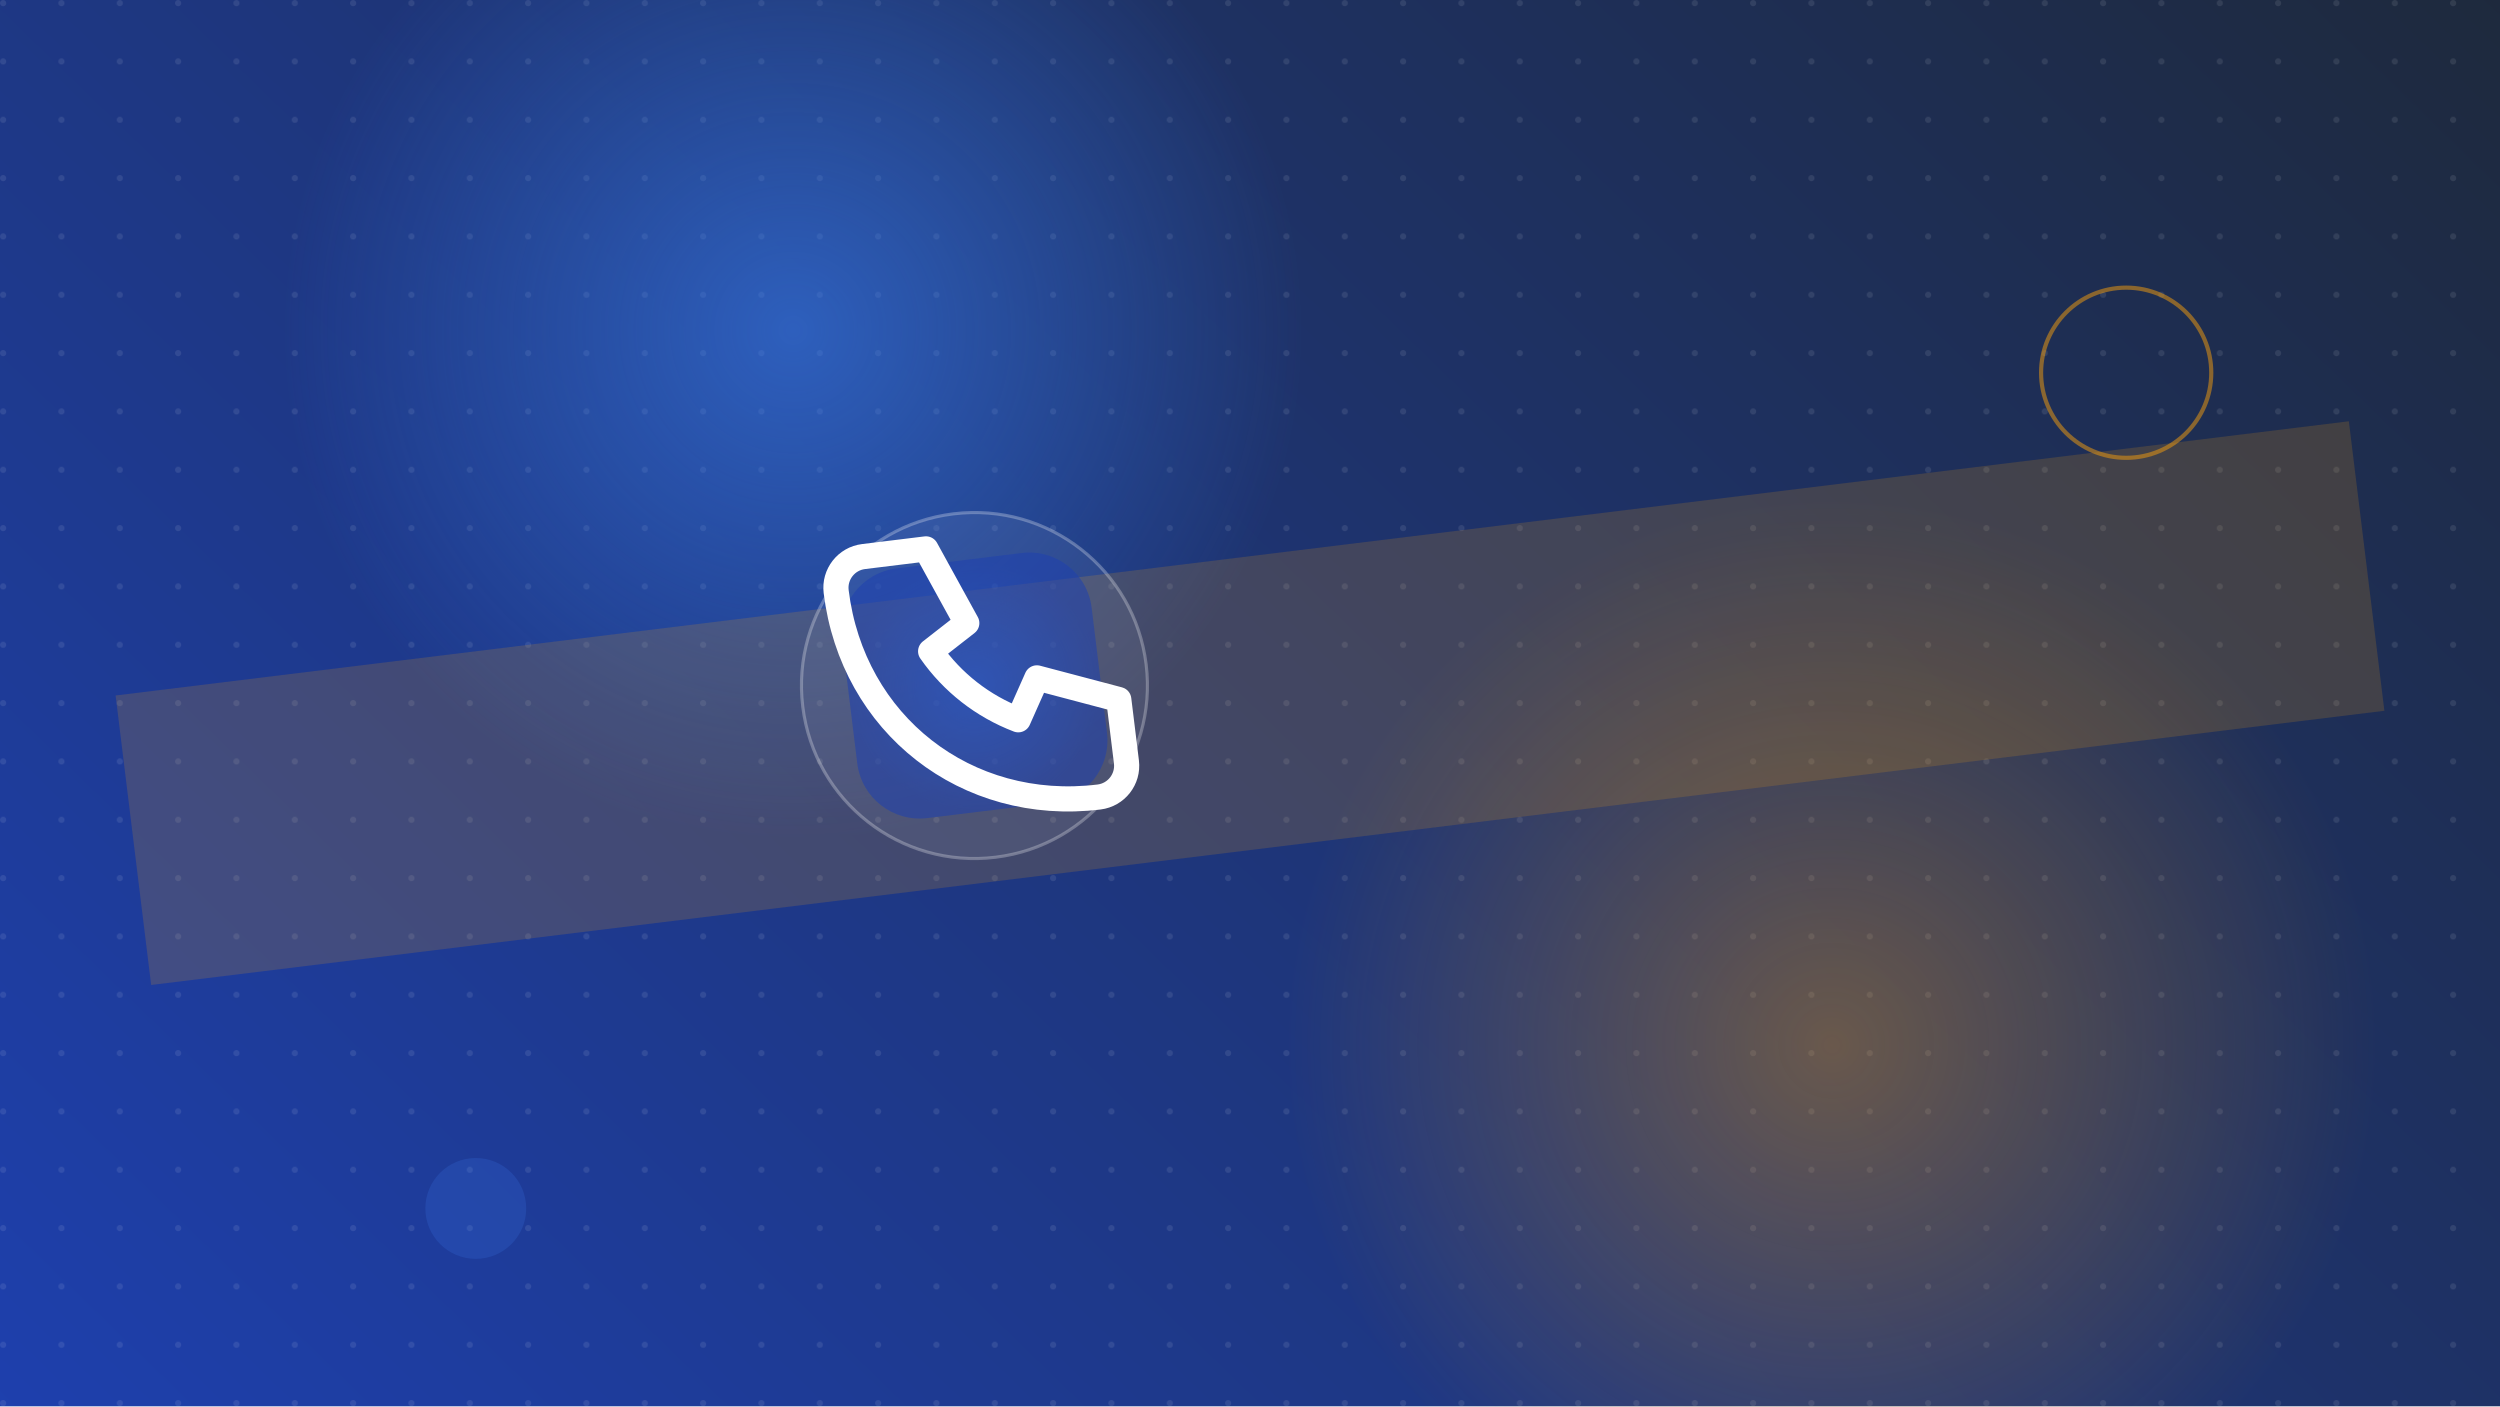
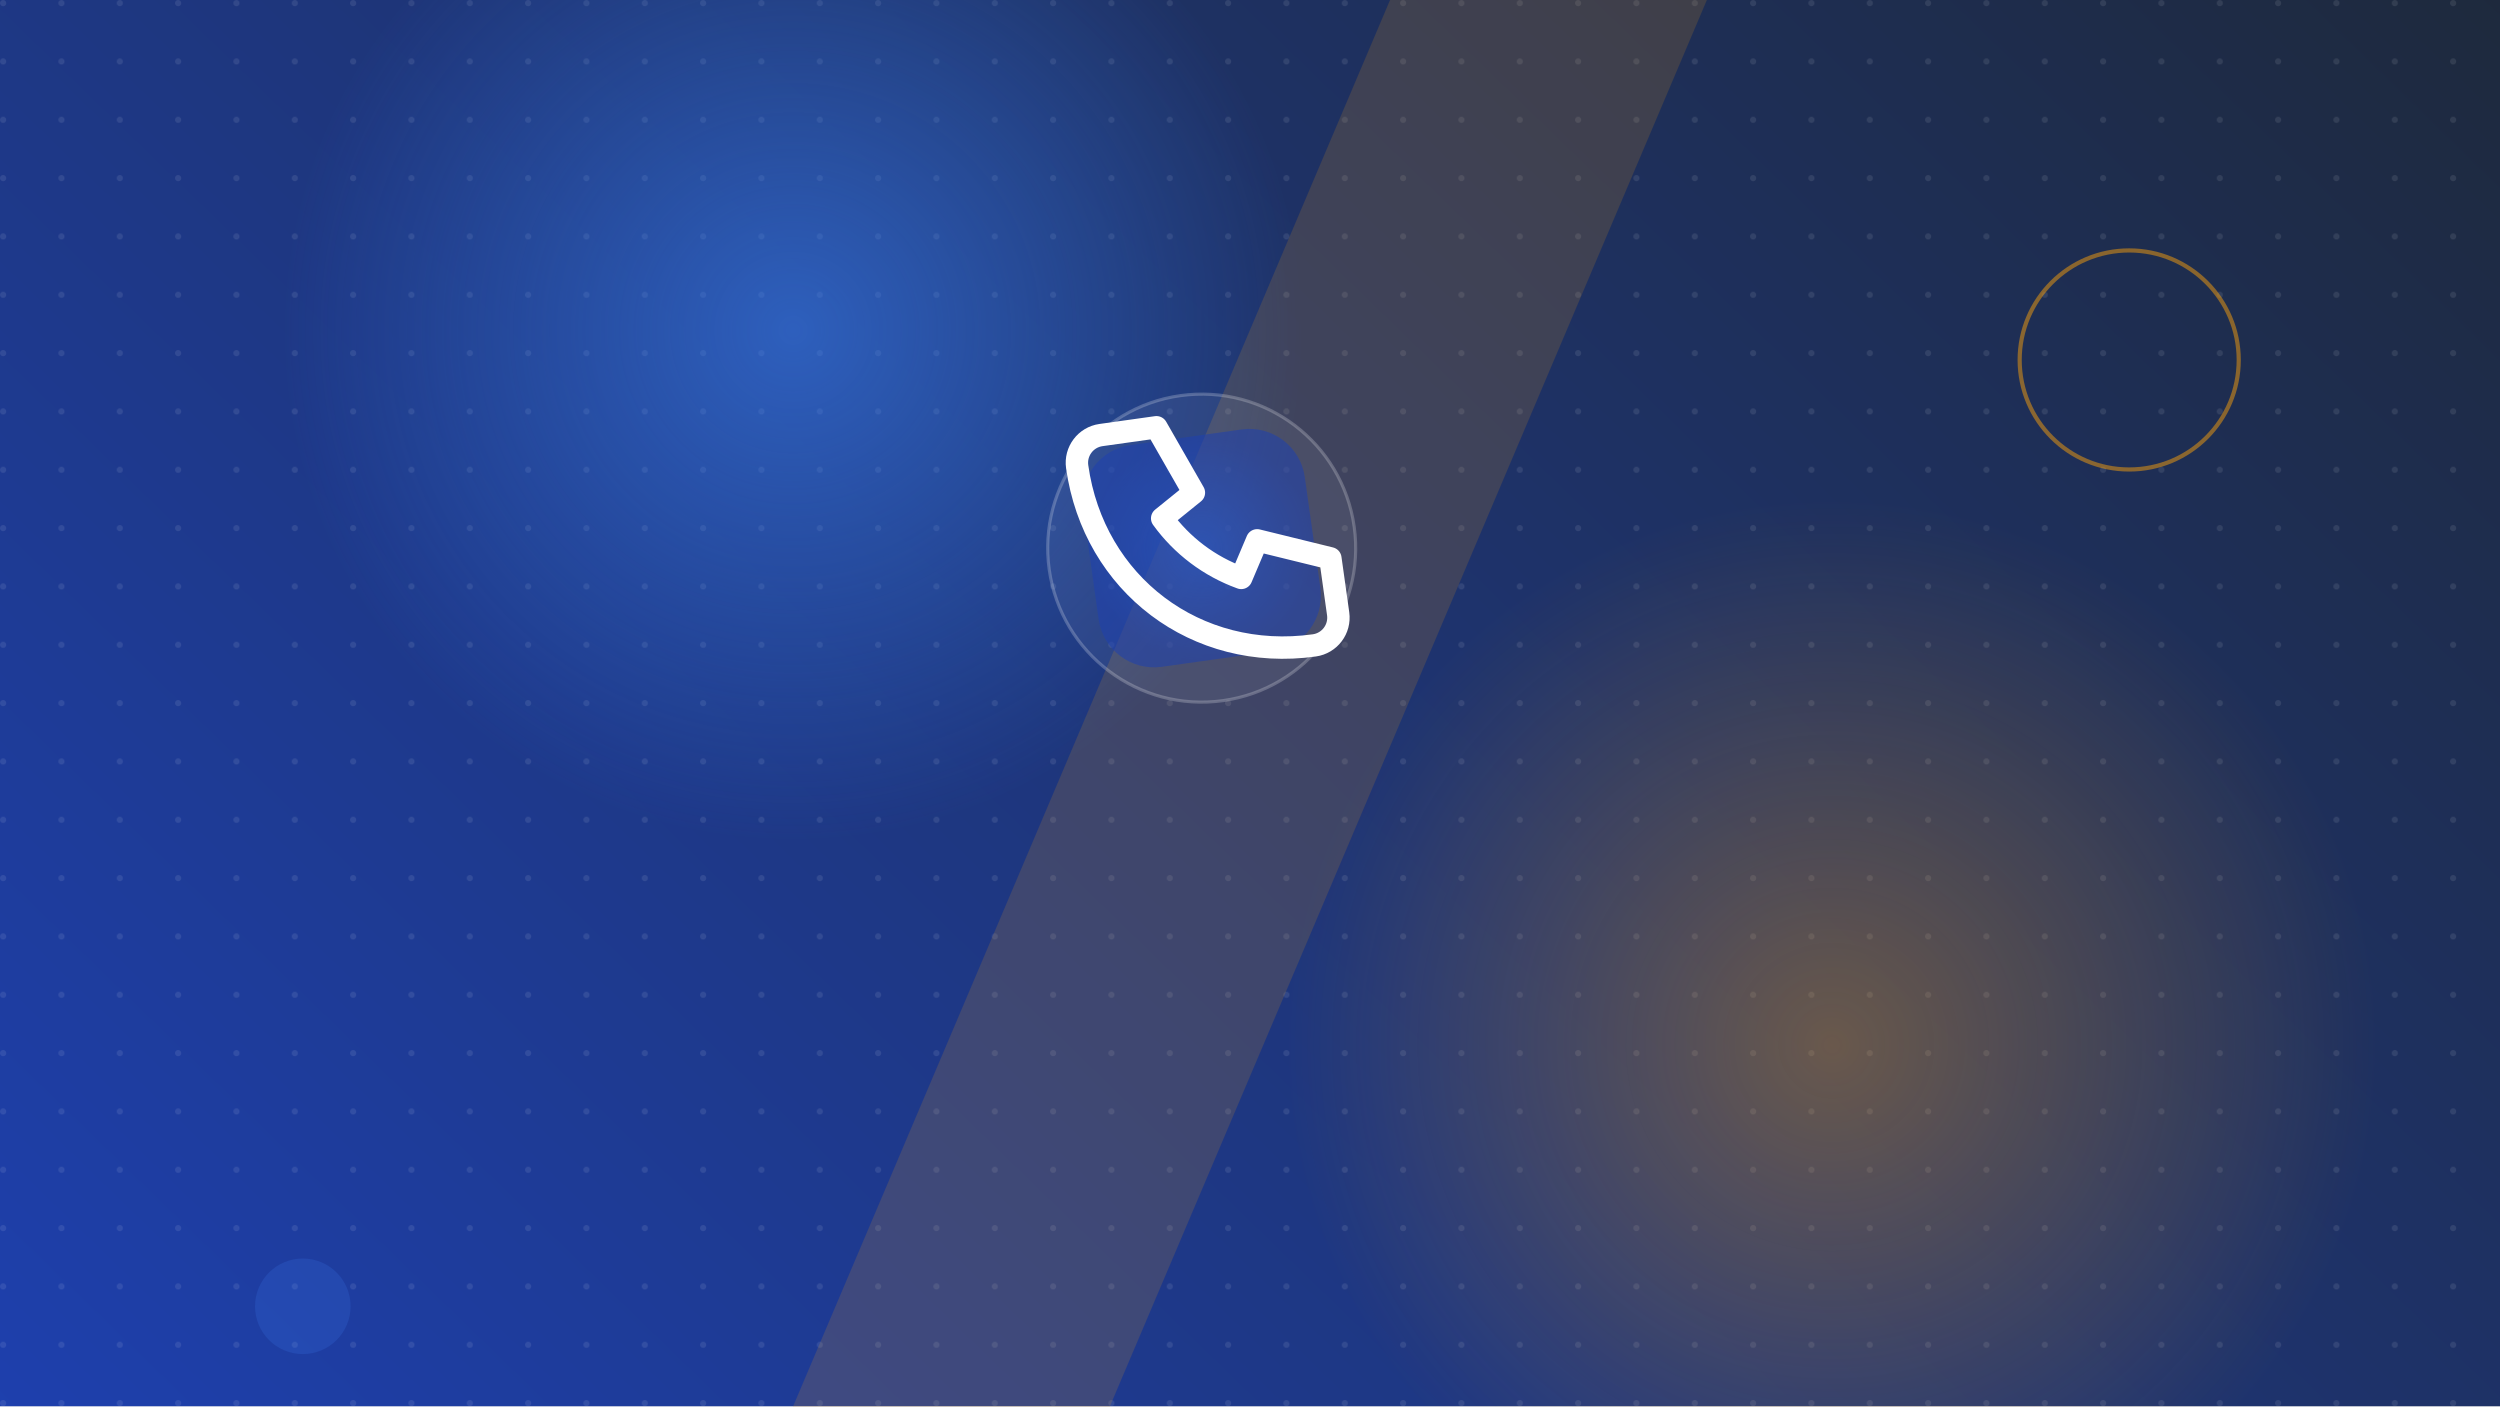
<svg xmlns="http://www.w3.org/2000/svg" viewBox="0 0 1200 675" width="1200" height="675">
  <defs>
    <linearGradient id="bg-aldrigmereub" x1="0%" y1="0%" x2="100%" y2="100%" gradientTransform="rotate(105 0.5 0.5)">
      <stop offset="0%" stop-color="#1e293b" />
      <stop offset="100%" stop-color="#1e40af" />
    </linearGradient>
    <radialGradient id="glow1-aldrigmereub" cx="50%" cy="50%" r="50%">
      <stop offset="0%" stop-color="#3b82f6" stop-opacity="0.55" />
      <stop offset="100%" stop-color="#3b82f6" stop-opacity="0" />
    </radialGradient>
    <radialGradient id="glow2-aldrigmereub" cx="50%" cy="50%" r="50%">
      <stop offset="0%" stop-color="#f59e0b" stop-opacity="0.35" />
      <stop offset="100%" stop-color="#f59e0b" stop-opacity="0" />
    </radialGradient>
    <pattern id="dots-aldrigmereub" width="28" height="28" patternUnits="userSpaceOnUse">
      <circle cx="1.5" cy="1.5" r="1.5" fill="white" opacity="0.09" />
    </pattern>
  </defs>
  <rect width="1200" height="675" fill="url(#bg-aldrigmereub)" />
  <rect width="1200" height="675" fill="url(#dots-aldrigmereub)" />
  <circle cx="380.685" cy="158.904" r="243.881" fill="url(#glow1-aldrigmereub)" />
  <circle cx="879.311" cy="501.554" r="261.536" fill="url(#glow2-aldrigmereub)" />
-   <line x1="600" y1="-202.5" x2="600" y2="877.5" stroke="#f59e0b" stroke-width="140" opacity="0.17" transform="rotate(263 600 337.5)" />
-   <circle cx="1020.562" cy="178.91" r="40.844" fill="none" stroke="#f59e0b" stroke-width="2" opacity="0.5" />
-   <circle cx="228.374" cy="580.048" r="24.192" fill="#3b82f6" opacity="0.18" />
-   <g transform="translate(467.7365 329.0615) rotate(-7)">
-     <circle r="83.036" fill="white" opacity="0.06" />
-     <circle r="83.036" fill="none" stroke="white" stroke-opacity="0.27" stroke-width="1.5" />
-     <rect x="-60.39" y="-60.39" width="120.78" height="120.78" rx="30.195" fill="url(#glow1-aldrigmereub)" opacity="0.9" />
-     <rect x="-60.39" y="-60.39" width="120.78" height="120.78" rx="30.195" fill="#1e40af" opacity="0.55" />
-     <g transform="scale(7.548749) translate(-12 -12)">
+   <line x1="600" y1="-202.5" x2="600" y2="877.5" stroke="#f59e0b" stroke-width="140" opacity="0.15" transform="rotate(203 600 337.5)" />
+   <circle cx="1022.012" cy="172.781" r="52.574" fill="none" stroke="#f59e0b" stroke-width="2" opacity="0.5" />
+   <circle cx="145.348" cy="627.026" r="22.925" fill="#3b82f6" opacity="0.18" />
+   <g transform="translate(576.8159 263.1018) rotate(-8)">
+     <circle r="73.913" fill="white" opacity="0.06" />
+     <circle r="73.913" fill="none" stroke="white" stroke-opacity="0.22" stroke-width="1.5" />
+     <rect x="-53.755" y="-53.755" width="107.51" height="107.51" rx="26.878" fill="url(#glow1-aldrigmereub)" opacity="0.9" />
+     <rect x="-53.755" y="-53.755" width="107.51" height="107.51" rx="26.878" fill="#1e40af" opacity="0.55" />
+     <g transform="scale(6.719383) translate(-12 -12)">
      <path d="M6 3h4l2 5-2.5 1.5a12 12 0 0 0 5 5L16 12l5 2v4a2 2 0 0 1-2 2C10.5 20 4 13.5 4 5a2 2 0 0 1 2-2z" fill="none" stroke="white" stroke-width="1.6" stroke-linejoin="round" />
    </g>
  </g>
</svg>
